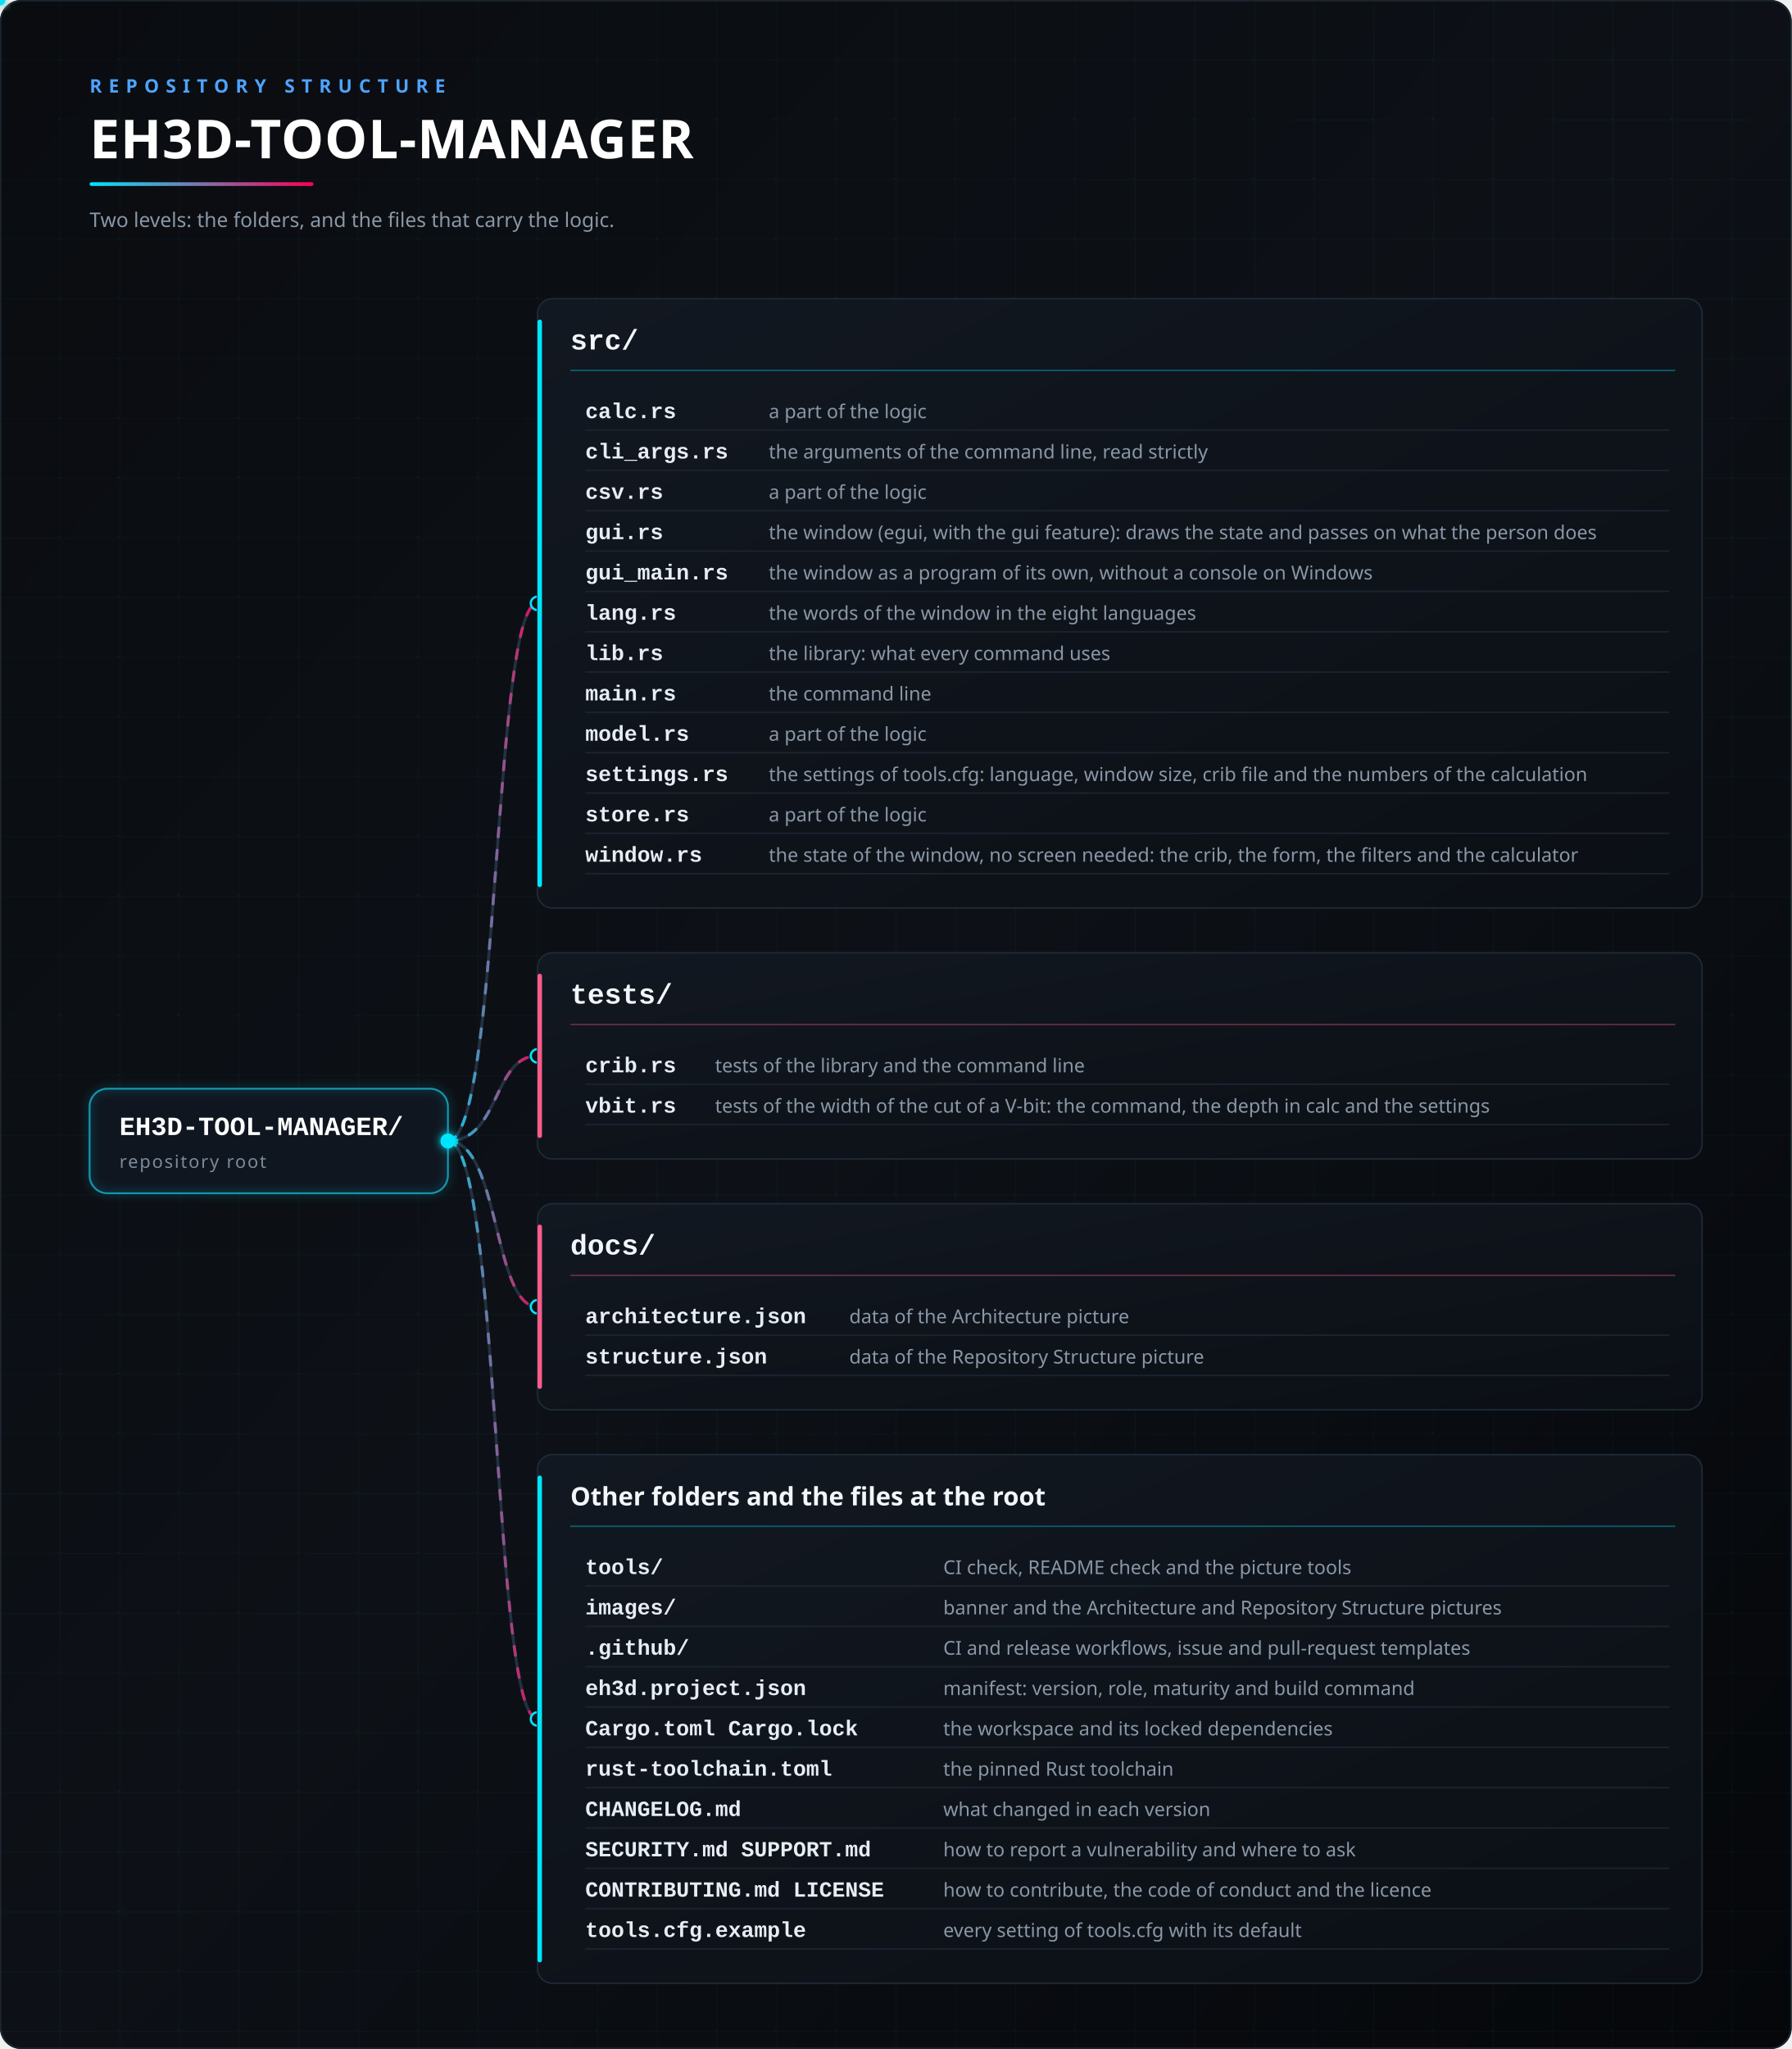
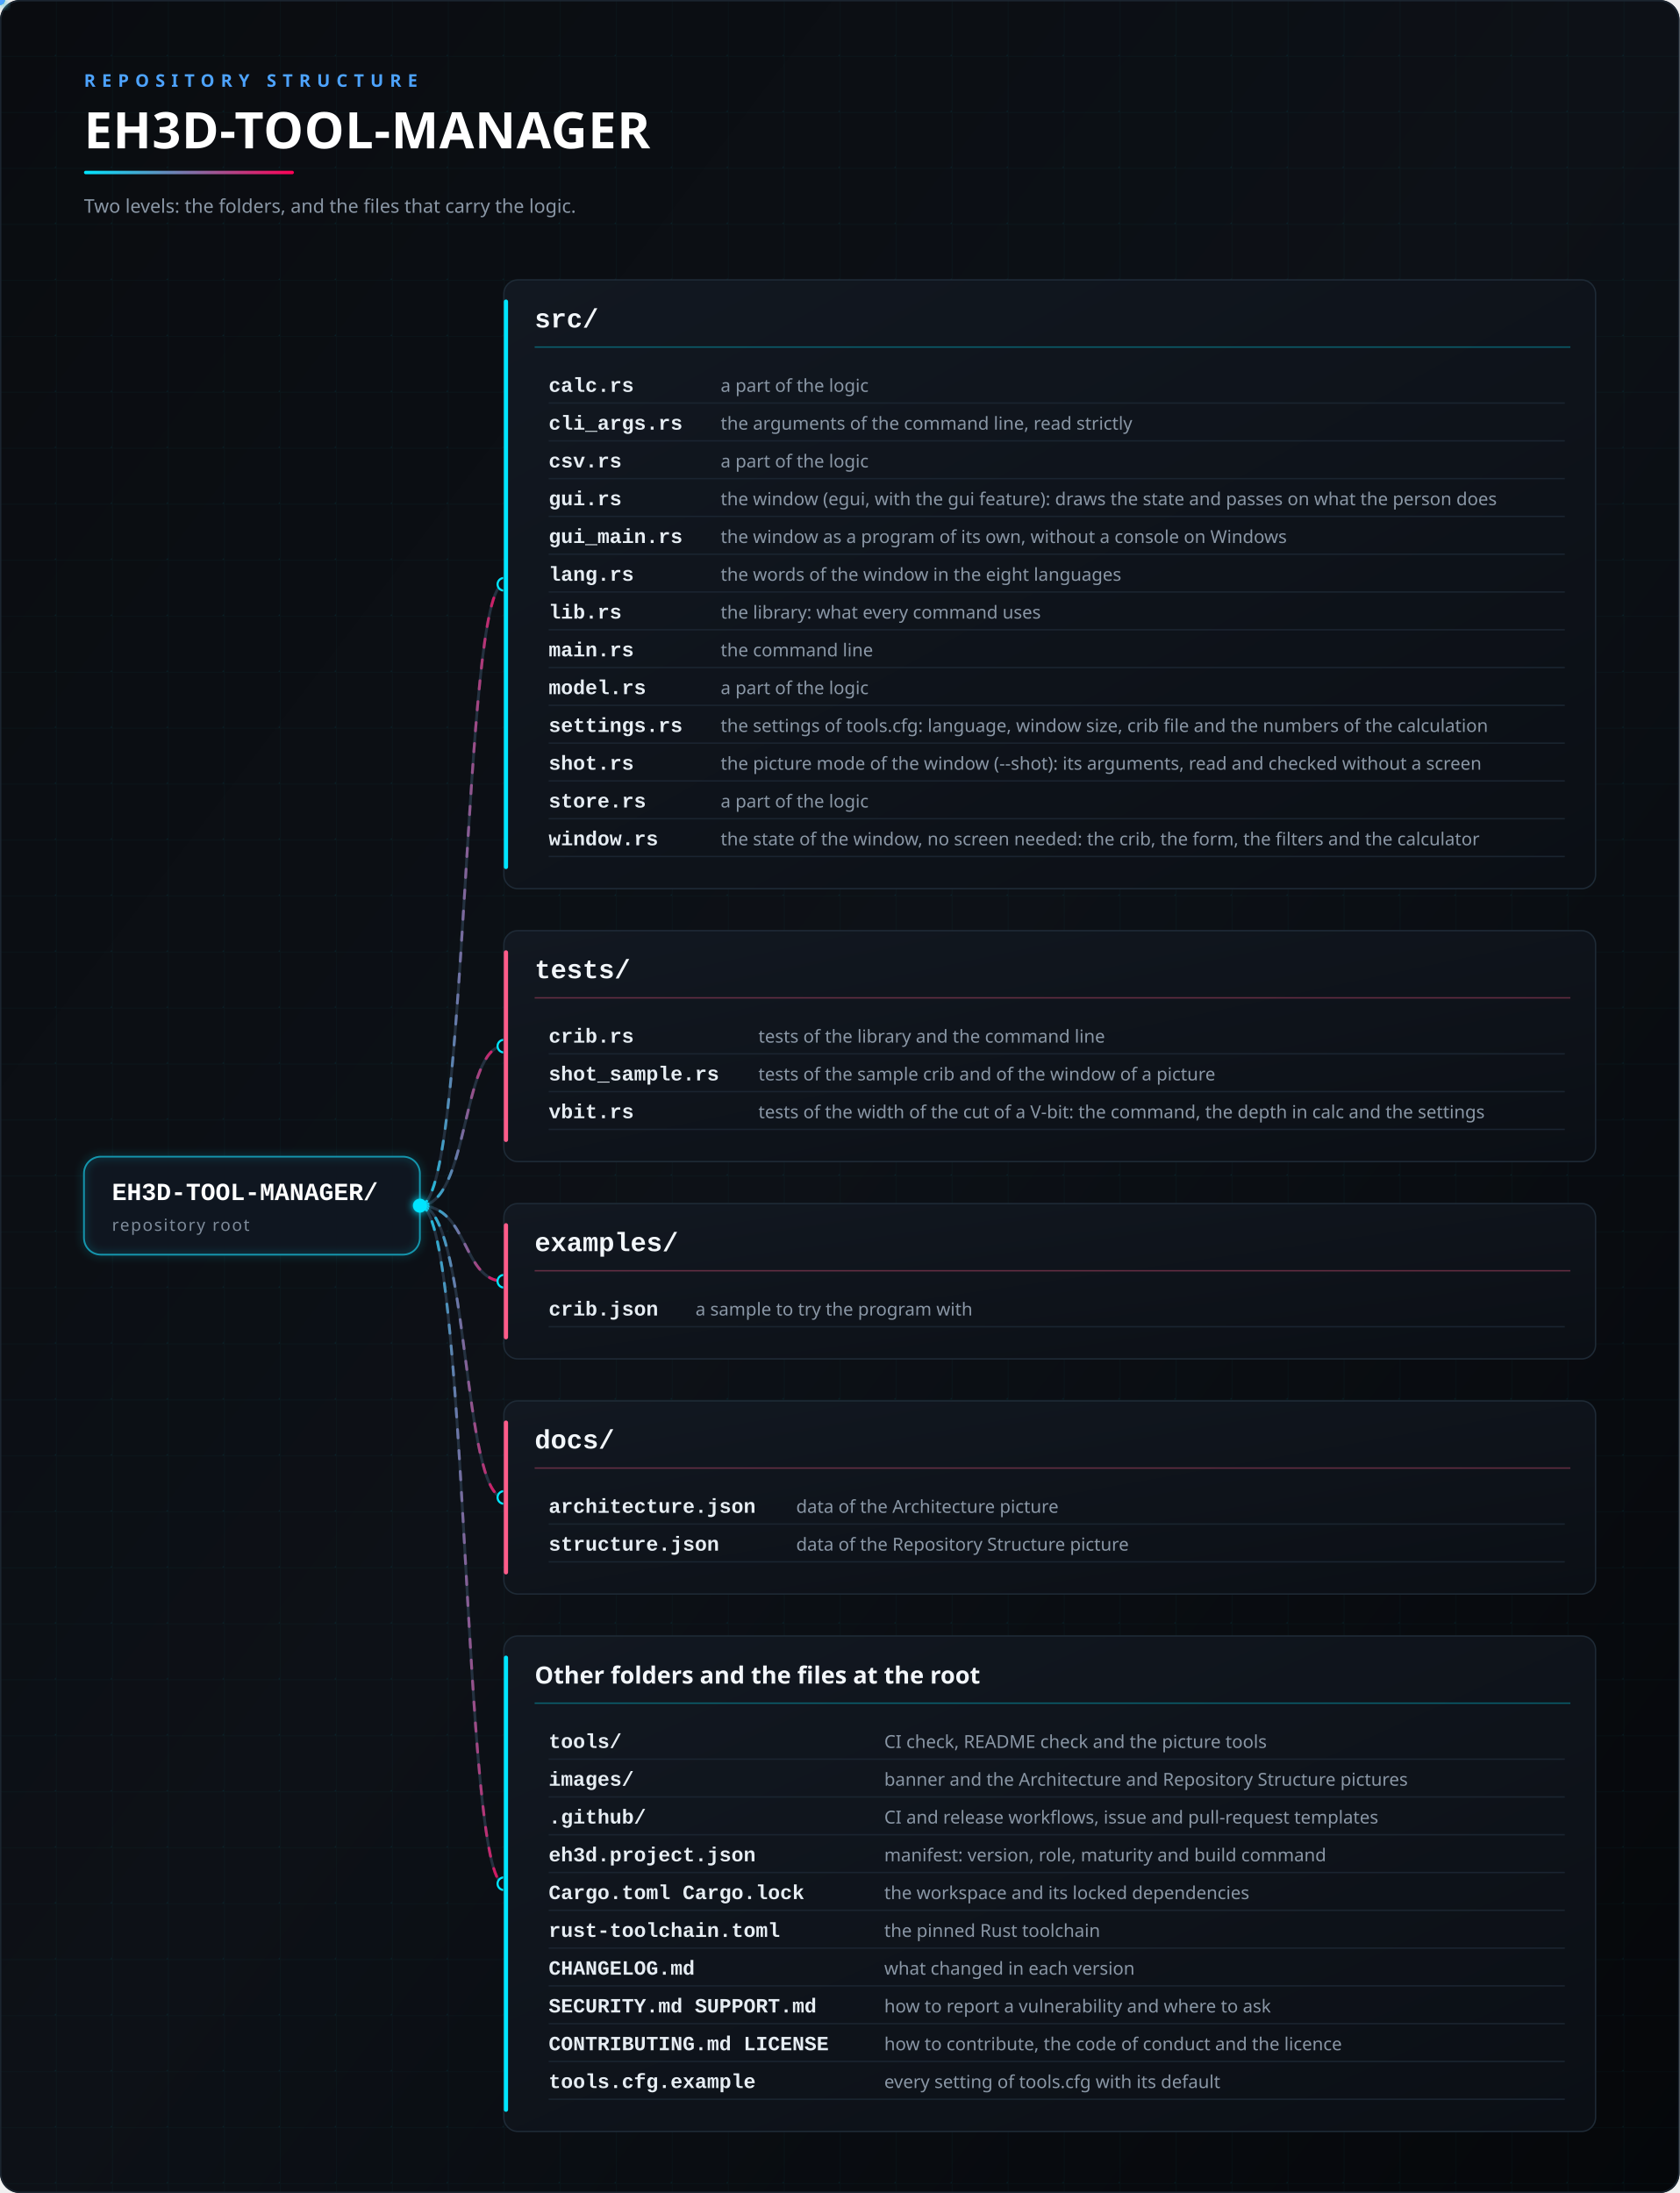
- <svg xmlns="http://www.w3.org/2000/svg" viewBox="0 0 1200 1372" width="100%" role="img" aria-labelledby="t d">
+ <svg xmlns="http://www.w3.org/2000/svg" viewBox="0 0 1200 1567" width="100%" role="img" aria-labelledby="t d">
  <defs>
    <linearGradient id="bg" x1="0" y1="0" x2="1" y2="1">
      <stop offset="0" stop-color="#0A0C10" />
      <stop offset="0.5" stop-color="#0D1117" />
      <stop offset="1" stop-color="#05070A" />
    </linearGradient>
    <linearGradient id="card" x1="0" y1="0" x2="1" y2="1">
      <stop offset="0" stop-color="#121821" />
      <stop offset="1" stop-color="#0B0F15" />
    </linearGradient>
    <linearGradient id="line" x1="0" y1="0" x2="1" y2="0">
      <stop offset="0" stop-color="#00E5FF" />
      <stop offset="1" stop-color="#FF0055" />
    </linearGradient>
    <filter id="glow" x="-50%" y="-50%" width="200%" height="200%">
      <feGaussianBlur stdDeviation="3" result="b" />
      <feMerge>
        <feMergeNode in="b" />
        <feMergeNode in="SourceGraphic" />
      </feMerge>
    </filter>
    <pattern id="grid" width="40" height="40" patternUnits="userSpaceOnUse">
      <path d="M40 0H0V40" fill="none" stroke="#00E5FF" stroke-opacity="0.035" />
      <circle cx="40" cy="40" r="1" fill="#00E5FF" fill-opacity="0.09" />
    </pattern>
  </defs>
-   <rect width="1200" height="1372" rx="14" fill="url(#bg)" />
-   <rect width="1200" height="1372" rx="14" fill="url(#grid)" />
-   <rect x="0.5" y="0.5" width="1199" height="1371" rx="14" fill="none" stroke="#1B2530" />
+   <rect width="1200" height="1567" rx="14" fill="url(#bg)" />
+   <rect width="1200" height="1567" rx="14" fill="url(#grid)" />
+   <rect x="0.5" y="0.5" width="1199" height="1566" rx="14" fill="none" stroke="#1B2530" />
  <text x="60" y="62" font-family="'Segoe UI','Noto Sans','Noto Sans CJK SC','Microsoft YaHei','Yu Gothic','Helvetica Neue',Helvetica,Arial,sans-serif" font-size="12.5" font-weight="600" fill="#4DA3FF" text-anchor="start" letter-spacing="4.5">REPOSITORY STRUCTURE</text>
  <text x="60" y="106" font-family="'Segoe UI','Noto Sans','Noto Sans CJK SC','Microsoft YaHei','Yu Gothic','Helvetica Neue',Helvetica,Arial,sans-serif" font-size="36" font-weight="700" fill="#FFFFFF" text-anchor="start" letter-spacing="0.5">EH3D-TOOL-MANAGER</text>
  <rect x="60" y="122" width="150" height="2.5" rx="1.25" fill="url(#line)">
    <animate attributeName="width" values="40;150;150" keyTimes="0;0.4;1" dur="3s" repeatCount="indefinite" />
  </rect>
  <text x="60" y="152" font-family="'Segoe UI','Noto Sans','Noto Sans CJK SC','Microsoft YaHei','Yu Gothic','Helvetica Neue',Helvetica,Arial,sans-serif" font-size="13.5" font-weight="400" fill="#8A97A6" text-anchor="start">Two levels: the folders, and the files that carry the logic.</text>
-   <path id="c0" d="M300,764 C335,764 330,404 360,404" fill="none" stroke="#243140" stroke-width="2" />
-   <path d="M300,764 C335,764 330,404 360,404" fill="none" stroke="url(#line)" stroke-width="2" stroke-linecap="round" stroke-dasharray="6 9" opacity="0.9">
-     <animate attributeName="stroke-dashoffset" from="0" to="-30" dur="1.6s" repeatCount="indefinite" />
-   </path>
-   <circle cx="360" cy="404" r="4.5" fill="#0D1117" stroke="#00E5FF" stroke-width="1.5" />
-   <path id="c1" d="M300,764 C335,764 330,707 360,707" fill="none" stroke="#243140" stroke-width="2" />
-   <path d="M300,764 C335,764 330,707 360,707" fill="none" stroke="url(#line)" stroke-width="2" stroke-linecap="round" stroke-dasharray="6 9" opacity="0.9">
-     <animate attributeName="stroke-dashoffset" from="0" to="-30" dur="1.6s" repeatCount="indefinite" />
-   </path>
-   <circle cx="360" cy="707" r="4.5" fill="#0D1117" stroke="#00E5FF" stroke-width="1.5" />
-   <path id="c2" d="M300,764 C335,764 330,875 360,875" fill="none" stroke="#243140" stroke-width="2" />
-   <path d="M300,764 C335,764 330,875 360,875" fill="none" stroke="url(#line)" stroke-width="2" stroke-linecap="round" stroke-dasharray="6 9" opacity="0.9">
-     <animate attributeName="stroke-dashoffset" from="0" to="-30" dur="1.6s" repeatCount="indefinite" />
-   </path>
-   <circle cx="360" cy="875" r="4.5" fill="#0D1117" stroke="#00E5FF" stroke-width="1.5" />
-   <path id="c3" d="M300,764 C335,764 330,1151 360,1151" fill="none" stroke="#243140" stroke-width="2" />
-   <path d="M300,764 C335,764 330,1151 360,1151" fill="none" stroke="url(#line)" stroke-width="2" stroke-linecap="round" stroke-dasharray="6 9" opacity="0.9">
-     <animate attributeName="stroke-dashoffset" from="0" to="-30" dur="1.6s" repeatCount="indefinite" />
-   </path>
-   <circle cx="360" cy="1151" r="4.5" fill="#0D1117" stroke="#00E5FF" stroke-width="1.5" />
+   <path id="c0" d="M300,861.5 C335,861.5 330,417.5 360,417.5" fill="none" stroke="#243140" stroke-width="2" />
+   <path d="M300,861.5 C335,861.5 330,417.5 360,417.5" fill="none" stroke="url(#line)" stroke-width="2" stroke-linecap="round" stroke-dasharray="6 9" opacity="0.9">
+     <animate attributeName="stroke-dashoffset" from="0" to="-30" dur="1.6s" repeatCount="indefinite" />
+   </path>
+   <circle cx="360" cy="417.5" r="4.5" fill="#0D1117" stroke="#00E5FF" stroke-width="1.5" />
+   <path id="c1" d="M300,861.5 C335,861.5 330,747.5 360,747.5" fill="none" stroke="#243140" stroke-width="2" />
+   <path d="M300,861.5 C335,861.5 330,747.5 360,747.5" fill="none" stroke="url(#line)" stroke-width="2" stroke-linecap="round" stroke-dasharray="6 9" opacity="0.9">
+     <animate attributeName="stroke-dashoffset" from="0" to="-30" dur="1.6s" repeatCount="indefinite" />
+   </path>
+   <circle cx="360" cy="747.5" r="4.5" fill="#0D1117" stroke="#00E5FF" stroke-width="1.5" />
+   <path id="c2" d="M300,861.5 C335,861.5 330,915.5 360,915.5" fill="none" stroke="#243140" stroke-width="2" />
+   <path d="M300,861.5 C335,861.5 330,915.5 360,915.5" fill="none" stroke="url(#line)" stroke-width="2" stroke-linecap="round" stroke-dasharray="6 9" opacity="0.9">
+     <animate attributeName="stroke-dashoffset" from="0" to="-30" dur="1.6s" repeatCount="indefinite" />
+   </path>
+   <circle cx="360" cy="915.5" r="4.5" fill="#0D1117" stroke="#00E5FF" stroke-width="1.5" />
+   <path id="c3" d="M300,861.5 C335,861.5 330,1070 360,1070" fill="none" stroke="#243140" stroke-width="2" />
+   <path d="M300,861.5 C335,861.5 330,1070 360,1070" fill="none" stroke="url(#line)" stroke-width="2" stroke-linecap="round" stroke-dasharray="6 9" opacity="0.9">
+     <animate attributeName="stroke-dashoffset" from="0" to="-30" dur="1.6s" repeatCount="indefinite" />
+   </path>
+   <circle cx="360" cy="1070" r="4.5" fill="#0D1117" stroke="#00E5FF" stroke-width="1.5" />
+   <path id="c4" d="M300,861.5 C335,861.5 330,1346 360,1346" fill="none" stroke="#243140" stroke-width="2" />
+   <path d="M300,861.5 C335,861.5 330,1346 360,1346" fill="none" stroke="url(#line)" stroke-width="2" stroke-linecap="round" stroke-dasharray="6 9" opacity="0.9">
+     <animate attributeName="stroke-dashoffset" from="0" to="-30" dur="1.6s" repeatCount="indefinite" />
+   </path>
+   <circle cx="360" cy="1346" r="4.5" fill="#0D1117" stroke="#00E5FF" stroke-width="1.5" />
  <circle r="3.5" fill="#00E5FF" filter="url(#glow)">
    <animateMotion dur="3.4s" repeatCount="indefinite">
      <mpath href="#c0" />
    </animateMotion>
  </circle>
  <circle r="3.5" fill="#4DA3FF" filter="url(#glow)">
    <animateMotion dur="4.2s" repeatCount="indefinite">
      <mpath href="#c1" />
    </animateMotion>
  </circle>
  <circle r="3.5" fill="#FFB300" filter="url(#glow)">
    <animateMotion dur="5.0s" repeatCount="indefinite">
      <mpath href="#c2" />
    </animateMotion>
  </circle>
  <circle r="3.5" fill="#00E5FF" filter="url(#glow)">
    <animateMotion dur="5.8s" repeatCount="indefinite">
      <mpath href="#c3" />
    </animateMotion>
  </circle>
-   <rect x="60" y="729" width="240" height="70" rx="12" fill="#0F1620" stroke="#2A3A4C" stroke-width="1.2" />
-   <rect x="60" y="729" width="240" height="70" rx="12" fill="none" stroke="#00E5FF" stroke-opacity="0.5" stroke-width="1.2" filter="url(#glow)">
+   <circle r="3.5" fill="#4DA3FF" filter="url(#glow)">
+     <animateMotion dur="6.6s" repeatCount="indefinite">
+       <mpath href="#c4" />
+     </animateMotion>
+   </circle>
+   <rect x="60" y="826.5" width="240" height="70" rx="12" fill="#0F1620" stroke="#2A3A4C" stroke-width="1.2" />
+   <rect x="60" y="826.5" width="240" height="70" rx="12" fill="none" stroke="#00E5FF" stroke-opacity="0.5" stroke-width="1.2" filter="url(#glow)">
    <animate attributeName="stroke-opacity" values="0.15;0.6;0.15" dur="3.6s" repeatCount="indefinite" />
  </rect>
-   <text x="80" y="760" font-family="'JetBrains Mono','Cascadia Code','SFMono-Regular',Consolas,'Liberation Mono',monospace" font-size="17.6" font-weight="700" fill="#FFFFFF" text-anchor="start">EH3D-TOOL-MANAGER/</text>
-   <text x="80" y="782" font-family="'Segoe UI','Noto Sans','Noto Sans CJK SC','Microsoft YaHei','Yu Gothic','Helvetica Neue',Helvetica,Arial,sans-serif" font-size="12" font-weight="400" fill="#7D8A99" text-anchor="start" letter-spacing="1">repository root</text>
-   <circle cx="300" cy="764" r="5" fill="#00E5FF" filter="url(#glow)" />
-   <rect x="360" y="200" width="780" height="408" rx="10" fill="url(#card)" stroke="#1E2A36" stroke-width="1" />
-   <rect x="360" y="214" width="3" height="380" rx="1.5" fill="#00E5FF">
+   <text x="80" y="857.5" font-family="'JetBrains Mono','Cascadia Code','SFMono-Regular',Consolas,'Liberation Mono',monospace" font-size="17.6" font-weight="700" fill="#FFFFFF" text-anchor="start">EH3D-TOOL-MANAGER/</text>
+   <text x="80" y="879.5" font-family="'Segoe UI','Noto Sans','Noto Sans CJK SC','Microsoft YaHei','Yu Gothic','Helvetica Neue',Helvetica,Arial,sans-serif" font-size="12" font-weight="400" fill="#7D8A99" text-anchor="start" letter-spacing="1">repository root</text>
+   <circle cx="300" cy="861.5" r="5" fill="#00E5FF" filter="url(#glow)" />
+   <rect x="360" y="200" width="780" height="435" rx="10" fill="url(#card)" stroke="#1E2A36" stroke-width="1" />
+   <rect x="360" y="214" width="3" height="407" rx="1.5" fill="#00E5FF">
    <animate attributeName="opacity" values="0.55;1;0.55" dur="4s" begin="0s" repeatCount="indefinite" />
  </rect>
  <text x="382" y="234" font-family="'JetBrains Mono','Cascadia Code','SFMono-Regular',Consolas,'Liberation Mono',monospace" font-size="19" font-weight="700" fill="#F2F6FA" text-anchor="start">src/</text>
  <line x1="382" y1="248" x2="1122" y2="248" stroke="#00E5FF" stroke-opacity="0.35" stroke-width="1" />
  <text x="392" y="280" font-family="'JetBrains Mono','Cascadia Code','SFMono-Regular',Consolas,'Liberation Mono',monospace" font-size="14.5" font-weight="600" fill="#E6EDF3" text-anchor="start">calc.rs</text>
  <text x="514.89" y="280" font-family="'Segoe UI','Noto Sans','Noto Sans CJK SC','Microsoft YaHei','Yu Gothic','Helvetica Neue',Helvetica,Arial,sans-serif" font-size="12.8" font-weight="400" fill="#8A97A6" text-anchor="start">a part of the logic</text>
  <line x1="392" y1="288" x2="1118" y2="288" stroke="#1A2430" stroke-width="1" />
  <text x="392" y="307" font-family="'JetBrains Mono','Cascadia Code','SFMono-Regular',Consolas,'Liberation Mono',monospace" font-size="14.5" font-weight="600" fill="#E6EDF3" text-anchor="start">cli_args.rs</text>
  <text x="514.89" y="307" font-family="'Segoe UI','Noto Sans','Noto Sans CJK SC','Microsoft YaHei','Yu Gothic','Helvetica Neue',Helvetica,Arial,sans-serif" font-size="12.8" font-weight="400" fill="#8A97A6" text-anchor="start">the arguments of the command line, read strictly</text>
  <line x1="392" y1="315" x2="1118" y2="315" stroke="#1A2430" stroke-width="1" />
  <text x="392" y="334" font-family="'JetBrains Mono','Cascadia Code','SFMono-Regular',Consolas,'Liberation Mono',monospace" font-size="14.5" font-weight="600" fill="#E6EDF3" text-anchor="start">csv.rs</text>
  <text x="514.89" y="334" font-family="'Segoe UI','Noto Sans','Noto Sans CJK SC','Microsoft YaHei','Yu Gothic','Helvetica Neue',Helvetica,Arial,sans-serif" font-size="12.8" font-weight="400" fill="#8A97A6" text-anchor="start">a part of the logic</text>
  <line x1="392" y1="342" x2="1118" y2="342" stroke="#1A2430" stroke-width="1" />
  <text x="392" y="361" font-family="'JetBrains Mono','Cascadia Code','SFMono-Regular',Consolas,'Liberation Mono',monospace" font-size="14.5" font-weight="600" fill="#E6EDF3" text-anchor="start">gui.rs</text>
  <text x="514.89" y="361" font-family="'Segoe UI','Noto Sans','Noto Sans CJK SC','Microsoft YaHei','Yu Gothic','Helvetica Neue',Helvetica,Arial,sans-serif" font-size="12.8" font-weight="400" fill="#8A97A6" text-anchor="start">the window (egui, with the gui feature): draws the state and passes on what the person does</text>
  <line x1="392" y1="369" x2="1118" y2="369" stroke="#1A2430" stroke-width="1" />
  <text x="392" y="388" font-family="'JetBrains Mono','Cascadia Code','SFMono-Regular',Consolas,'Liberation Mono',monospace" font-size="14.5" font-weight="600" fill="#E6EDF3" text-anchor="start">gui_main.rs</text>
  <text x="514.89" y="388" font-family="'Segoe UI','Noto Sans','Noto Sans CJK SC','Microsoft YaHei','Yu Gothic','Helvetica Neue',Helvetica,Arial,sans-serif" font-size="12.8" font-weight="400" fill="#8A97A6" text-anchor="start">the window as a program of its own, without a console on Windows</text>
  <line x1="392" y1="396" x2="1118" y2="396" stroke="#1A2430" stroke-width="1" />
  <text x="392" y="415" font-family="'JetBrains Mono','Cascadia Code','SFMono-Regular',Consolas,'Liberation Mono',monospace" font-size="14.5" font-weight="600" fill="#E6EDF3" text-anchor="start">lang.rs</text>
  <text x="514.89" y="415" font-family="'Segoe UI','Noto Sans','Noto Sans CJK SC','Microsoft YaHei','Yu Gothic','Helvetica Neue',Helvetica,Arial,sans-serif" font-size="12.8" font-weight="400" fill="#8A97A6" text-anchor="start">the words of the window in the eight languages</text>
  <line x1="392" y1="423" x2="1118" y2="423" stroke="#1A2430" stroke-width="1" />
  <text x="392" y="442" font-family="'JetBrains Mono','Cascadia Code','SFMono-Regular',Consolas,'Liberation Mono',monospace" font-size="14.5" font-weight="600" fill="#E6EDF3" text-anchor="start">lib.rs</text>
  <text x="514.89" y="442" font-family="'Segoe UI','Noto Sans','Noto Sans CJK SC','Microsoft YaHei','Yu Gothic','Helvetica Neue',Helvetica,Arial,sans-serif" font-size="12.8" font-weight="400" fill="#8A97A6" text-anchor="start">the library: what every command uses</text>
  <line x1="392" y1="450" x2="1118" y2="450" stroke="#1A2430" stroke-width="1" />
  <text x="392" y="469" font-family="'JetBrains Mono','Cascadia Code','SFMono-Regular',Consolas,'Liberation Mono',monospace" font-size="14.5" font-weight="600" fill="#E6EDF3" text-anchor="start">main.rs</text>
  <text x="514.89" y="469" font-family="'Segoe UI','Noto Sans','Noto Sans CJK SC','Microsoft YaHei','Yu Gothic','Helvetica Neue',Helvetica,Arial,sans-serif" font-size="12.8" font-weight="400" fill="#8A97A6" text-anchor="start">the command line</text>
  <line x1="392" y1="477" x2="1118" y2="477" stroke="#1A2430" stroke-width="1" />
  <text x="392" y="496" font-family="'JetBrains Mono','Cascadia Code','SFMono-Regular',Consolas,'Liberation Mono',monospace" font-size="14.5" font-weight="600" fill="#E6EDF3" text-anchor="start">model.rs</text>
  <text x="514.89" y="496" font-family="'Segoe UI','Noto Sans','Noto Sans CJK SC','Microsoft YaHei','Yu Gothic','Helvetica Neue',Helvetica,Arial,sans-serif" font-size="12.8" font-weight="400" fill="#8A97A6" text-anchor="start">a part of the logic</text>
  <line x1="392" y1="504" x2="1118" y2="504" stroke="#1A2430" stroke-width="1" />
  <text x="392" y="523" font-family="'JetBrains Mono','Cascadia Code','SFMono-Regular',Consolas,'Liberation Mono',monospace" font-size="14.5" font-weight="600" fill="#E6EDF3" text-anchor="start">settings.rs</text>
  <text x="514.89" y="523" font-family="'Segoe UI','Noto Sans','Noto Sans CJK SC','Microsoft YaHei','Yu Gothic','Helvetica Neue',Helvetica,Arial,sans-serif" font-size="12.8" font-weight="400" fill="#8A97A6" text-anchor="start">the settings of tools.cfg: language, window size, crib file and the numbers of the calculation</text>
  <line x1="392" y1="531" x2="1118" y2="531" stroke="#1A2430" stroke-width="1" />
-   <text x="392" y="550" font-family="'JetBrains Mono','Cascadia Code','SFMono-Regular',Consolas,'Liberation Mono',monospace" font-size="14.5" font-weight="600" fill="#E6EDF3" text-anchor="start">store.rs</text>
-   <text x="514.89" y="550" font-family="'Segoe UI','Noto Sans','Noto Sans CJK SC','Microsoft YaHei','Yu Gothic','Helvetica Neue',Helvetica,Arial,sans-serif" font-size="12.8" font-weight="400" fill="#8A97A6" text-anchor="start">a part of the logic</text>
+   <text x="392" y="550" font-family="'JetBrains Mono','Cascadia Code','SFMono-Regular',Consolas,'Liberation Mono',monospace" font-size="14.5" font-weight="600" fill="#E6EDF3" text-anchor="start">shot.rs</text>
+   <text x="514.89" y="550" font-family="'Segoe UI','Noto Sans','Noto Sans CJK SC','Microsoft YaHei','Yu Gothic','Helvetica Neue',Helvetica,Arial,sans-serif" font-size="12.8" font-weight="400" fill="#8A97A6" text-anchor="start">the picture mode of the window (--shot): its arguments, read and checked without a screen</text>
  <line x1="392" y1="558" x2="1118" y2="558" stroke="#1A2430" stroke-width="1" />
-   <text x="392" y="577" font-family="'JetBrains Mono','Cascadia Code','SFMono-Regular',Consolas,'Liberation Mono',monospace" font-size="14.5" font-weight="600" fill="#E6EDF3" text-anchor="start">window.rs</text>
-   <text x="514.89" y="577" font-family="'Segoe UI','Noto Sans','Noto Sans CJK SC','Microsoft YaHei','Yu Gothic','Helvetica Neue',Helvetica,Arial,sans-serif" font-size="12.8" font-weight="400" fill="#8A97A6" text-anchor="start">the state of the window, no screen needed: the crib, the form, the filters and the calculator</text>
+   <text x="392" y="577" font-family="'JetBrains Mono','Cascadia Code','SFMono-Regular',Consolas,'Liberation Mono',monospace" font-size="14.5" font-weight="600" fill="#E6EDF3" text-anchor="start">store.rs</text>
+   <text x="514.89" y="577" font-family="'Segoe UI','Noto Sans','Noto Sans CJK SC','Microsoft YaHei','Yu Gothic','Helvetica Neue',Helvetica,Arial,sans-serif" font-size="12.8" font-weight="400" fill="#8A97A6" text-anchor="start">a part of the logic</text>
  <line x1="392" y1="585" x2="1118" y2="585" stroke="#1A2430" stroke-width="1" />
-   <rect x="360" y="638" width="780" height="138" rx="10" fill="url(#card)" stroke="#1E2A36" stroke-width="1" />
-   <rect x="360" y="652" width="3" height="110" rx="1.5" fill="#FF5C8A">
+   <text x="392" y="604" font-family="'JetBrains Mono','Cascadia Code','SFMono-Regular',Consolas,'Liberation Mono',monospace" font-size="14.5" font-weight="600" fill="#E6EDF3" text-anchor="start">window.rs</text>
+   <text x="514.89" y="604" font-family="'Segoe UI','Noto Sans','Noto Sans CJK SC','Microsoft YaHei','Yu Gothic','Helvetica Neue',Helvetica,Arial,sans-serif" font-size="12.8" font-weight="400" fill="#8A97A6" text-anchor="start">the state of the window, no screen needed: the crib, the form, the filters and the calculator</text>
+   <line x1="392" y1="612" x2="1118" y2="612" stroke="#1A2430" stroke-width="1" />
+   <rect x="360" y="665" width="780" height="165" rx="10" fill="url(#card)" stroke="#1E2A36" stroke-width="1" />
+   <rect x="360" y="679" width="3" height="137" rx="1.5" fill="#FF5C8A">
    <animate attributeName="opacity" values="0.55;1;0.55" dur="4s" begin="0.6s" repeatCount="indefinite" />
  </rect>
-   <text x="382" y="672" font-family="'JetBrains Mono','Cascadia Code','SFMono-Regular',Consolas,'Liberation Mono',monospace" font-size="19" font-weight="700" fill="#F2F6FA" text-anchor="start">tests/</text>
-   <line x1="382" y1="686" x2="1122" y2="686" stroke="#FF5C8A" stroke-opacity="0.35" stroke-width="1" />
-   <text x="392" y="718" font-family="'JetBrains Mono','Cascadia Code','SFMono-Regular',Consolas,'Liberation Mono',monospace" font-size="14.5" font-weight="600" fill="#E6EDF3" text-anchor="start">crib.rs</text>
-   <text x="478.93" y="718" font-family="'Segoe UI','Noto Sans','Noto Sans CJK SC','Microsoft YaHei','Yu Gothic','Helvetica Neue',Helvetica,Arial,sans-serif" font-size="12.8" font-weight="400" fill="#8A97A6" text-anchor="start">tests of the library and the command line</text>
-   <line x1="392" y1="726" x2="1118" y2="726" stroke="#1A2430" stroke-width="1" />
-   <text x="392" y="745" font-family="'JetBrains Mono','Cascadia Code','SFMono-Regular',Consolas,'Liberation Mono',monospace" font-size="14.5" font-weight="600" fill="#E6EDF3" text-anchor="start">vbit.rs</text>
-   <text x="478.93" y="745" font-family="'Segoe UI','Noto Sans','Noto Sans CJK SC','Microsoft YaHei','Yu Gothic','Helvetica Neue',Helvetica,Arial,sans-serif" font-size="12.8" font-weight="400" fill="#8A97A6" text-anchor="start">tests of the width of the cut of a V-bit: the command, the depth in calc and the settings</text>
+   <text x="382" y="699" font-family="'JetBrains Mono','Cascadia Code','SFMono-Regular',Consolas,'Liberation Mono',monospace" font-size="19" font-weight="700" fill="#F2F6FA" text-anchor="start">tests/</text>
+   <line x1="382" y1="713" x2="1122" y2="713" stroke="#FF5C8A" stroke-opacity="0.35" stroke-width="1" />
+   <text x="392" y="745" font-family="'JetBrains Mono','Cascadia Code','SFMono-Regular',Consolas,'Liberation Mono',monospace" font-size="14.5" font-weight="600" fill="#E6EDF3" text-anchor="start">crib.rs</text>
+   <text x="541.86" y="745" font-family="'Segoe UI','Noto Sans','Noto Sans CJK SC','Microsoft YaHei','Yu Gothic','Helvetica Neue',Helvetica,Arial,sans-serif" font-size="12.8" font-weight="400" fill="#8A97A6" text-anchor="start">tests of the library and the command line</text>
  <line x1="392" y1="753" x2="1118" y2="753" stroke="#1A2430" stroke-width="1" />
-   <rect x="360" y="806" width="780" height="138" rx="10" fill="url(#card)" stroke="#1E2A36" stroke-width="1" />
-   <rect x="360" y="820" width="3" height="110" rx="1.5" fill="#FF5C8A">
+   <text x="392" y="772" font-family="'JetBrains Mono','Cascadia Code','SFMono-Regular',Consolas,'Liberation Mono',monospace" font-size="14.5" font-weight="600" fill="#E6EDF3" text-anchor="start">shot_sample.rs</text>
+   <text x="541.86" y="772" font-family="'Segoe UI','Noto Sans','Noto Sans CJK SC','Microsoft YaHei','Yu Gothic','Helvetica Neue',Helvetica,Arial,sans-serif" font-size="12.8" font-weight="400" fill="#8A97A6" text-anchor="start">tests of the sample crib and of the window of a picture</text>
+   <line x1="392" y1="780" x2="1118" y2="780" stroke="#1A2430" stroke-width="1" />
+   <text x="392" y="799" font-family="'JetBrains Mono','Cascadia Code','SFMono-Regular',Consolas,'Liberation Mono',monospace" font-size="14.5" font-weight="600" fill="#E6EDF3" text-anchor="start">vbit.rs</text>
+   <text x="541.86" y="799" font-family="'Segoe UI','Noto Sans','Noto Sans CJK SC','Microsoft YaHei','Yu Gothic','Helvetica Neue',Helvetica,Arial,sans-serif" font-size="12.8" font-weight="400" fill="#8A97A6" text-anchor="start">tests of the width of the cut of a V-bit: the command, the depth in calc and the settings</text>
+   <line x1="392" y1="807" x2="1118" y2="807" stroke="#1A2430" stroke-width="1" />
+   <rect x="360" y="860" width="780" height="111" rx="10" fill="url(#card)" stroke="#1E2A36" stroke-width="1" />
+   <rect x="360" y="874" width="3" height="83" rx="1.5" fill="#FF5C8A">
    <animate attributeName="opacity" values="0.55;1;0.55" dur="4s" begin="1.2s" repeatCount="indefinite" />
  </rect>
-   <text x="382" y="840" font-family="'JetBrains Mono','Cascadia Code','SFMono-Regular',Consolas,'Liberation Mono',monospace" font-size="19" font-weight="700" fill="#F2F6FA" text-anchor="start">docs/</text>
-   <line x1="382" y1="854" x2="1122" y2="854" stroke="#FF5C8A" stroke-opacity="0.35" stroke-width="1" />
-   <text x="392" y="886" font-family="'JetBrains Mono','Cascadia Code','SFMono-Regular',Consolas,'Liberation Mono',monospace" font-size="14.5" font-weight="600" fill="#E6EDF3" text-anchor="start">architecture.json</text>
-   <text x="568.83" y="886" font-family="'Segoe UI','Noto Sans','Noto Sans CJK SC','Microsoft YaHei','Yu Gothic','Helvetica Neue',Helvetica,Arial,sans-serif" font-size="12.8" font-weight="400" fill="#8A97A6" text-anchor="start">data of the Architecture picture</text>
-   <line x1="392" y1="894" x2="1118" y2="894" stroke="#1A2430" stroke-width="1" />
-   <text x="392" y="913" font-family="'JetBrains Mono','Cascadia Code','SFMono-Regular',Consolas,'Liberation Mono',monospace" font-size="14.5" font-weight="600" fill="#E6EDF3" text-anchor="start">structure.json</text>
-   <text x="568.83" y="913" font-family="'Segoe UI','Noto Sans','Noto Sans CJK SC','Microsoft YaHei','Yu Gothic','Helvetica Neue',Helvetica,Arial,sans-serif" font-size="12.8" font-weight="400" fill="#8A97A6" text-anchor="start">data of the Repository Structure picture</text>
-   <line x1="392" y1="921" x2="1118" y2="921" stroke="#1A2430" stroke-width="1" />
-   <rect x="360" y="974" width="780" height="354" rx="10" fill="url(#card)" stroke="#1E2A36" stroke-width="1" />
-   <rect x="360" y="988" width="3" height="326" rx="1.5" fill="#00E5FF">
+   <text x="382" y="894" font-family="'JetBrains Mono','Cascadia Code','SFMono-Regular',Consolas,'Liberation Mono',monospace" font-size="19" font-weight="700" fill="#F2F6FA" text-anchor="start">examples/</text>
+   <line x1="382" y1="908" x2="1122" y2="908" stroke="#FF5C8A" stroke-opacity="0.35" stroke-width="1" />
+   <text x="392" y="940" font-family="'JetBrains Mono','Cascadia Code','SFMono-Regular',Consolas,'Liberation Mono',monospace" font-size="14.5" font-weight="600" fill="#E6EDF3" text-anchor="start">crib.json</text>
+   <text x="496.91" y="940" font-family="'Segoe UI','Noto Sans','Noto Sans CJK SC','Microsoft YaHei','Yu Gothic','Helvetica Neue',Helvetica,Arial,sans-serif" font-size="12.8" font-weight="400" fill="#8A97A6" text-anchor="start">a sample to try the program with</text>
+   <line x1="392" y1="948" x2="1118" y2="948" stroke="#1A2430" stroke-width="1" />
+   <rect x="360" y="1001" width="780" height="138" rx="10" fill="url(#card)" stroke="#1E2A36" stroke-width="1" />
+   <rect x="360" y="1015" width="3" height="110" rx="1.5" fill="#FF5C8A">
    <animate attributeName="opacity" values="0.55;1;0.55" dur="4s" begin="1.8s" repeatCount="indefinite" />
  </rect>
-   <text x="382" y="1008" font-family="'Segoe UI','Noto Sans','Noto Sans CJK SC','Microsoft YaHei','Yu Gothic','Helvetica Neue',Helvetica,Arial,sans-serif" font-size="17" font-weight="700" fill="#F2F6FA" text-anchor="start">Other folders and the files at the root</text>
-   <line x1="382" y1="1022" x2="1122" y2="1022" stroke="#00E5FF" stroke-opacity="0.35" stroke-width="1" />
-   <text x="392" y="1054" font-family="'JetBrains Mono','Cascadia Code','SFMono-Regular',Consolas,'Liberation Mono',monospace" font-size="14.5" font-weight="600" fill="#E6EDF3" text-anchor="start">tools/</text>
-   <text x="631.76" y="1054" font-family="'Segoe UI','Noto Sans','Noto Sans CJK SC','Microsoft YaHei','Yu Gothic','Helvetica Neue',Helvetica,Arial,sans-serif" font-size="12.8" font-weight="400" fill="#8A97A6" text-anchor="start">CI check, README check and the picture tools</text>
-   <line x1="392" y1="1062" x2="1118" y2="1062" stroke="#1A2430" stroke-width="1" />
-   <text x="392" y="1081" font-family="'JetBrains Mono','Cascadia Code','SFMono-Regular',Consolas,'Liberation Mono',monospace" font-size="14.5" font-weight="600" fill="#E6EDF3" text-anchor="start">images/</text>
-   <text x="631.76" y="1081" font-family="'Segoe UI','Noto Sans','Noto Sans CJK SC','Microsoft YaHei','Yu Gothic','Helvetica Neue',Helvetica,Arial,sans-serif" font-size="12.8" font-weight="400" fill="#8A97A6" text-anchor="start">banner and the Architecture and Repository Structure pictures</text>
+   <text x="382" y="1035" font-family="'JetBrains Mono','Cascadia Code','SFMono-Regular',Consolas,'Liberation Mono',monospace" font-size="19" font-weight="700" fill="#F2F6FA" text-anchor="start">docs/</text>
+   <line x1="382" y1="1049" x2="1122" y2="1049" stroke="#FF5C8A" stroke-opacity="0.35" stroke-width="1" />
+   <text x="392" y="1081" font-family="'JetBrains Mono','Cascadia Code','SFMono-Regular',Consolas,'Liberation Mono',monospace" font-size="14.5" font-weight="600" fill="#E6EDF3" text-anchor="start">architecture.json</text>
+   <text x="568.83" y="1081" font-family="'Segoe UI','Noto Sans','Noto Sans CJK SC','Microsoft YaHei','Yu Gothic','Helvetica Neue',Helvetica,Arial,sans-serif" font-size="12.8" font-weight="400" fill="#8A97A6" text-anchor="start">data of the Architecture picture</text>
  <line x1="392" y1="1089" x2="1118" y2="1089" stroke="#1A2430" stroke-width="1" />
-   <text x="392" y="1108" font-family="'JetBrains Mono','Cascadia Code','SFMono-Regular',Consolas,'Liberation Mono',monospace" font-size="14.5" font-weight="600" fill="#E6EDF3" text-anchor="start">.github/</text>
-   <text x="631.76" y="1108" font-family="'Segoe UI','Noto Sans','Noto Sans CJK SC','Microsoft YaHei','Yu Gothic','Helvetica Neue',Helvetica,Arial,sans-serif" font-size="12.8" font-weight="400" fill="#8A97A6" text-anchor="start">CI and release workflows, issue and pull-request templates</text>
+   <text x="392" y="1108" font-family="'JetBrains Mono','Cascadia Code','SFMono-Regular',Consolas,'Liberation Mono',monospace" font-size="14.5" font-weight="600" fill="#E6EDF3" text-anchor="start">structure.json</text>
+   <text x="568.83" y="1108" font-family="'Segoe UI','Noto Sans','Noto Sans CJK SC','Microsoft YaHei','Yu Gothic','Helvetica Neue',Helvetica,Arial,sans-serif" font-size="12.8" font-weight="400" fill="#8A97A6" text-anchor="start">data of the Repository Structure picture</text>
  <line x1="392" y1="1116" x2="1118" y2="1116" stroke="#1A2430" stroke-width="1" />
-   <text x="392" y="1135" font-family="'JetBrains Mono','Cascadia Code','SFMono-Regular',Consolas,'Liberation Mono',monospace" font-size="14.5" font-weight="600" fill="#E6EDF3" text-anchor="start">eh3d.project.json</text>
-   <text x="631.76" y="1135" font-family="'Segoe UI','Noto Sans','Noto Sans CJK SC','Microsoft YaHei','Yu Gothic','Helvetica Neue',Helvetica,Arial,sans-serif" font-size="12.8" font-weight="400" fill="#8A97A6" text-anchor="start">manifest: version, role, maturity and build command</text>
-   <line x1="392" y1="1143" x2="1118" y2="1143" stroke="#1A2430" stroke-width="1" />
-   <text x="392" y="1162" font-family="'JetBrains Mono','Cascadia Code','SFMono-Regular',Consolas,'Liberation Mono',monospace" font-size="14.5" font-weight="600" fill="#E6EDF3" text-anchor="start">Cargo.toml  Cargo.lock</text>
-   <text x="631.76" y="1162" font-family="'Segoe UI','Noto Sans','Noto Sans CJK SC','Microsoft YaHei','Yu Gothic','Helvetica Neue',Helvetica,Arial,sans-serif" font-size="12.8" font-weight="400" fill="#8A97A6" text-anchor="start">the workspace and its locked dependencies</text>
-   <line x1="392" y1="1170" x2="1118" y2="1170" stroke="#1A2430" stroke-width="1" />
-   <text x="392" y="1189" font-family="'JetBrains Mono','Cascadia Code','SFMono-Regular',Consolas,'Liberation Mono',monospace" font-size="14.5" font-weight="600" fill="#E6EDF3" text-anchor="start">rust-toolchain.toml</text>
-   <text x="631.76" y="1189" font-family="'Segoe UI','Noto Sans','Noto Sans CJK SC','Microsoft YaHei','Yu Gothic','Helvetica Neue',Helvetica,Arial,sans-serif" font-size="12.8" font-weight="400" fill="#8A97A6" text-anchor="start">the pinned Rust toolchain</text>
-   <line x1="392" y1="1197" x2="1118" y2="1197" stroke="#1A2430" stroke-width="1" />
-   <text x="392" y="1216" font-family="'JetBrains Mono','Cascadia Code','SFMono-Regular',Consolas,'Liberation Mono',monospace" font-size="14.5" font-weight="600" fill="#E6EDF3" text-anchor="start">CHANGELOG.md</text>
-   <text x="631.76" y="1216" font-family="'Segoe UI','Noto Sans','Noto Sans CJK SC','Microsoft YaHei','Yu Gothic','Helvetica Neue',Helvetica,Arial,sans-serif" font-size="12.8" font-weight="400" fill="#8A97A6" text-anchor="start">what changed in each version</text>
-   <line x1="392" y1="1224" x2="1118" y2="1224" stroke="#1A2430" stroke-width="1" />
-   <text x="392" y="1243" font-family="'JetBrains Mono','Cascadia Code','SFMono-Regular',Consolas,'Liberation Mono',monospace" font-size="14.5" font-weight="600" fill="#E6EDF3" text-anchor="start">SECURITY.md  SUPPORT.md</text>
-   <text x="631.76" y="1243" font-family="'Segoe UI','Noto Sans','Noto Sans CJK SC','Microsoft YaHei','Yu Gothic','Helvetica Neue',Helvetica,Arial,sans-serif" font-size="12.8" font-weight="400" fill="#8A97A6" text-anchor="start">how to report a vulnerability and where to ask</text>
-   <line x1="392" y1="1251" x2="1118" y2="1251" stroke="#1A2430" stroke-width="1" />
-   <text x="392" y="1270" font-family="'JetBrains Mono','Cascadia Code','SFMono-Regular',Consolas,'Liberation Mono',monospace" font-size="14.5" font-weight="600" fill="#E6EDF3" text-anchor="start">CONTRIBUTING.md  LICENSE</text>
-   <text x="631.76" y="1270" font-family="'Segoe UI','Noto Sans','Noto Sans CJK SC','Microsoft YaHei','Yu Gothic','Helvetica Neue',Helvetica,Arial,sans-serif" font-size="12.8" font-weight="400" fill="#8A97A6" text-anchor="start">how to contribute, the code of conduct and the licence</text>
-   <line x1="392" y1="1278" x2="1118" y2="1278" stroke="#1A2430" stroke-width="1" />
-   <text x="392" y="1297" font-family="'JetBrains Mono','Cascadia Code','SFMono-Regular',Consolas,'Liberation Mono',monospace" font-size="14.5" font-weight="600" fill="#E6EDF3" text-anchor="start">tools.cfg.example</text>
-   <text x="631.76" y="1297" font-family="'Segoe UI','Noto Sans','Noto Sans CJK SC','Microsoft YaHei','Yu Gothic','Helvetica Neue',Helvetica,Arial,sans-serif" font-size="12.8" font-weight="400" fill="#8A97A6" text-anchor="start">every setting of tools.cfg with its default</text>
-   <line x1="392" y1="1305" x2="1118" y2="1305" stroke="#1A2430" stroke-width="1" />
+   <rect x="360" y="1169" width="780" height="354" rx="10" fill="url(#card)" stroke="#1E2A36" stroke-width="1" />
+   <rect x="360" y="1183" width="3" height="326" rx="1.5" fill="#00E5FF">
+     <animate attributeName="opacity" values="0.55;1;0.55" dur="4s" begin="2.4s" repeatCount="indefinite" />
+   </rect>
+   <text x="382" y="1203" font-family="'Segoe UI','Noto Sans','Noto Sans CJK SC','Microsoft YaHei','Yu Gothic','Helvetica Neue',Helvetica,Arial,sans-serif" font-size="17" font-weight="700" fill="#F2F6FA" text-anchor="start">Other folders and the files at the root</text>
+   <line x1="382" y1="1217" x2="1122" y2="1217" stroke="#00E5FF" stroke-opacity="0.35" stroke-width="1" />
+   <text x="392" y="1249" font-family="'JetBrains Mono','Cascadia Code','SFMono-Regular',Consolas,'Liberation Mono',monospace" font-size="14.5" font-weight="600" fill="#E6EDF3" text-anchor="start">tools/</text>
+   <text x="631.76" y="1249" font-family="'Segoe UI','Noto Sans','Noto Sans CJK SC','Microsoft YaHei','Yu Gothic','Helvetica Neue',Helvetica,Arial,sans-serif" font-size="12.8" font-weight="400" fill="#8A97A6" text-anchor="start">CI check, README check and the picture tools</text>
+   <line x1="392" y1="1257" x2="1118" y2="1257" stroke="#1A2430" stroke-width="1" />
+   <text x="392" y="1276" font-family="'JetBrains Mono','Cascadia Code','SFMono-Regular',Consolas,'Liberation Mono',monospace" font-size="14.5" font-weight="600" fill="#E6EDF3" text-anchor="start">images/</text>
+   <text x="631.76" y="1276" font-family="'Segoe UI','Noto Sans','Noto Sans CJK SC','Microsoft YaHei','Yu Gothic','Helvetica Neue',Helvetica,Arial,sans-serif" font-size="12.8" font-weight="400" fill="#8A97A6" text-anchor="start">banner and the Architecture and Repository Structure pictures</text>
+   <line x1="392" y1="1284" x2="1118" y2="1284" stroke="#1A2430" stroke-width="1" />
+   <text x="392" y="1303" font-family="'JetBrains Mono','Cascadia Code','SFMono-Regular',Consolas,'Liberation Mono',monospace" font-size="14.5" font-weight="600" fill="#E6EDF3" text-anchor="start">.github/</text>
+   <text x="631.76" y="1303" font-family="'Segoe UI','Noto Sans','Noto Sans CJK SC','Microsoft YaHei','Yu Gothic','Helvetica Neue',Helvetica,Arial,sans-serif" font-size="12.8" font-weight="400" fill="#8A97A6" text-anchor="start">CI and release workflows, issue and pull-request templates</text>
+   <line x1="392" y1="1311" x2="1118" y2="1311" stroke="#1A2430" stroke-width="1" />
+   <text x="392" y="1330" font-family="'JetBrains Mono','Cascadia Code','SFMono-Regular',Consolas,'Liberation Mono',monospace" font-size="14.5" font-weight="600" fill="#E6EDF3" text-anchor="start">eh3d.project.json</text>
+   <text x="631.76" y="1330" font-family="'Segoe UI','Noto Sans','Noto Sans CJK SC','Microsoft YaHei','Yu Gothic','Helvetica Neue',Helvetica,Arial,sans-serif" font-size="12.8" font-weight="400" fill="#8A97A6" text-anchor="start">manifest: version, role, maturity and build command</text>
+   <line x1="392" y1="1338" x2="1118" y2="1338" stroke="#1A2430" stroke-width="1" />
+   <text x="392" y="1357" font-family="'JetBrains Mono','Cascadia Code','SFMono-Regular',Consolas,'Liberation Mono',monospace" font-size="14.5" font-weight="600" fill="#E6EDF3" text-anchor="start">Cargo.toml  Cargo.lock</text>
+   <text x="631.76" y="1357" font-family="'Segoe UI','Noto Sans','Noto Sans CJK SC','Microsoft YaHei','Yu Gothic','Helvetica Neue',Helvetica,Arial,sans-serif" font-size="12.8" font-weight="400" fill="#8A97A6" text-anchor="start">the workspace and its locked dependencies</text>
+   <line x1="392" y1="1365" x2="1118" y2="1365" stroke="#1A2430" stroke-width="1" />
+   <text x="392" y="1384" font-family="'JetBrains Mono','Cascadia Code','SFMono-Regular',Consolas,'Liberation Mono',monospace" font-size="14.5" font-weight="600" fill="#E6EDF3" text-anchor="start">rust-toolchain.toml</text>
+   <text x="631.76" y="1384" font-family="'Segoe UI','Noto Sans','Noto Sans CJK SC','Microsoft YaHei','Yu Gothic','Helvetica Neue',Helvetica,Arial,sans-serif" font-size="12.8" font-weight="400" fill="#8A97A6" text-anchor="start">the pinned Rust toolchain</text>
+   <line x1="392" y1="1392" x2="1118" y2="1392" stroke="#1A2430" stroke-width="1" />
+   <text x="392" y="1411" font-family="'JetBrains Mono','Cascadia Code','SFMono-Regular',Consolas,'Liberation Mono',monospace" font-size="14.5" font-weight="600" fill="#E6EDF3" text-anchor="start">CHANGELOG.md</text>
+   <text x="631.76" y="1411" font-family="'Segoe UI','Noto Sans','Noto Sans CJK SC','Microsoft YaHei','Yu Gothic','Helvetica Neue',Helvetica,Arial,sans-serif" font-size="12.8" font-weight="400" fill="#8A97A6" text-anchor="start">what changed in each version</text>
+   <line x1="392" y1="1419" x2="1118" y2="1419" stroke="#1A2430" stroke-width="1" />
+   <text x="392" y="1438" font-family="'JetBrains Mono','Cascadia Code','SFMono-Regular',Consolas,'Liberation Mono',monospace" font-size="14.5" font-weight="600" fill="#E6EDF3" text-anchor="start">SECURITY.md  SUPPORT.md</text>
+   <text x="631.76" y="1438" font-family="'Segoe UI','Noto Sans','Noto Sans CJK SC','Microsoft YaHei','Yu Gothic','Helvetica Neue',Helvetica,Arial,sans-serif" font-size="12.8" font-weight="400" fill="#8A97A6" text-anchor="start">how to report a vulnerability and where to ask</text>
+   <line x1="392" y1="1446" x2="1118" y2="1446" stroke="#1A2430" stroke-width="1" />
+   <text x="392" y="1465" font-family="'JetBrains Mono','Cascadia Code','SFMono-Regular',Consolas,'Liberation Mono',monospace" font-size="14.5" font-weight="600" fill="#E6EDF3" text-anchor="start">CONTRIBUTING.md  LICENSE</text>
+   <text x="631.76" y="1465" font-family="'Segoe UI','Noto Sans','Noto Sans CJK SC','Microsoft YaHei','Yu Gothic','Helvetica Neue',Helvetica,Arial,sans-serif" font-size="12.8" font-weight="400" fill="#8A97A6" text-anchor="start">how to contribute, the code of conduct and the licence</text>
+   <line x1="392" y1="1473" x2="1118" y2="1473" stroke="#1A2430" stroke-width="1" />
+   <text x="392" y="1492" font-family="'JetBrains Mono','Cascadia Code','SFMono-Regular',Consolas,'Liberation Mono',monospace" font-size="14.5" font-weight="600" fill="#E6EDF3" text-anchor="start">tools.cfg.example</text>
+   <text x="631.76" y="1492" font-family="'Segoe UI','Noto Sans','Noto Sans CJK SC','Microsoft YaHei','Yu Gothic','Helvetica Neue',Helvetica,Arial,sans-serif" font-size="12.8" font-weight="400" fill="#8A97A6" text-anchor="start">every setting of tools.cfg with its default</text>
+   <line x1="392" y1="1500" x2="1118" y2="1500" stroke="#1A2430" stroke-width="1" />
</svg>
